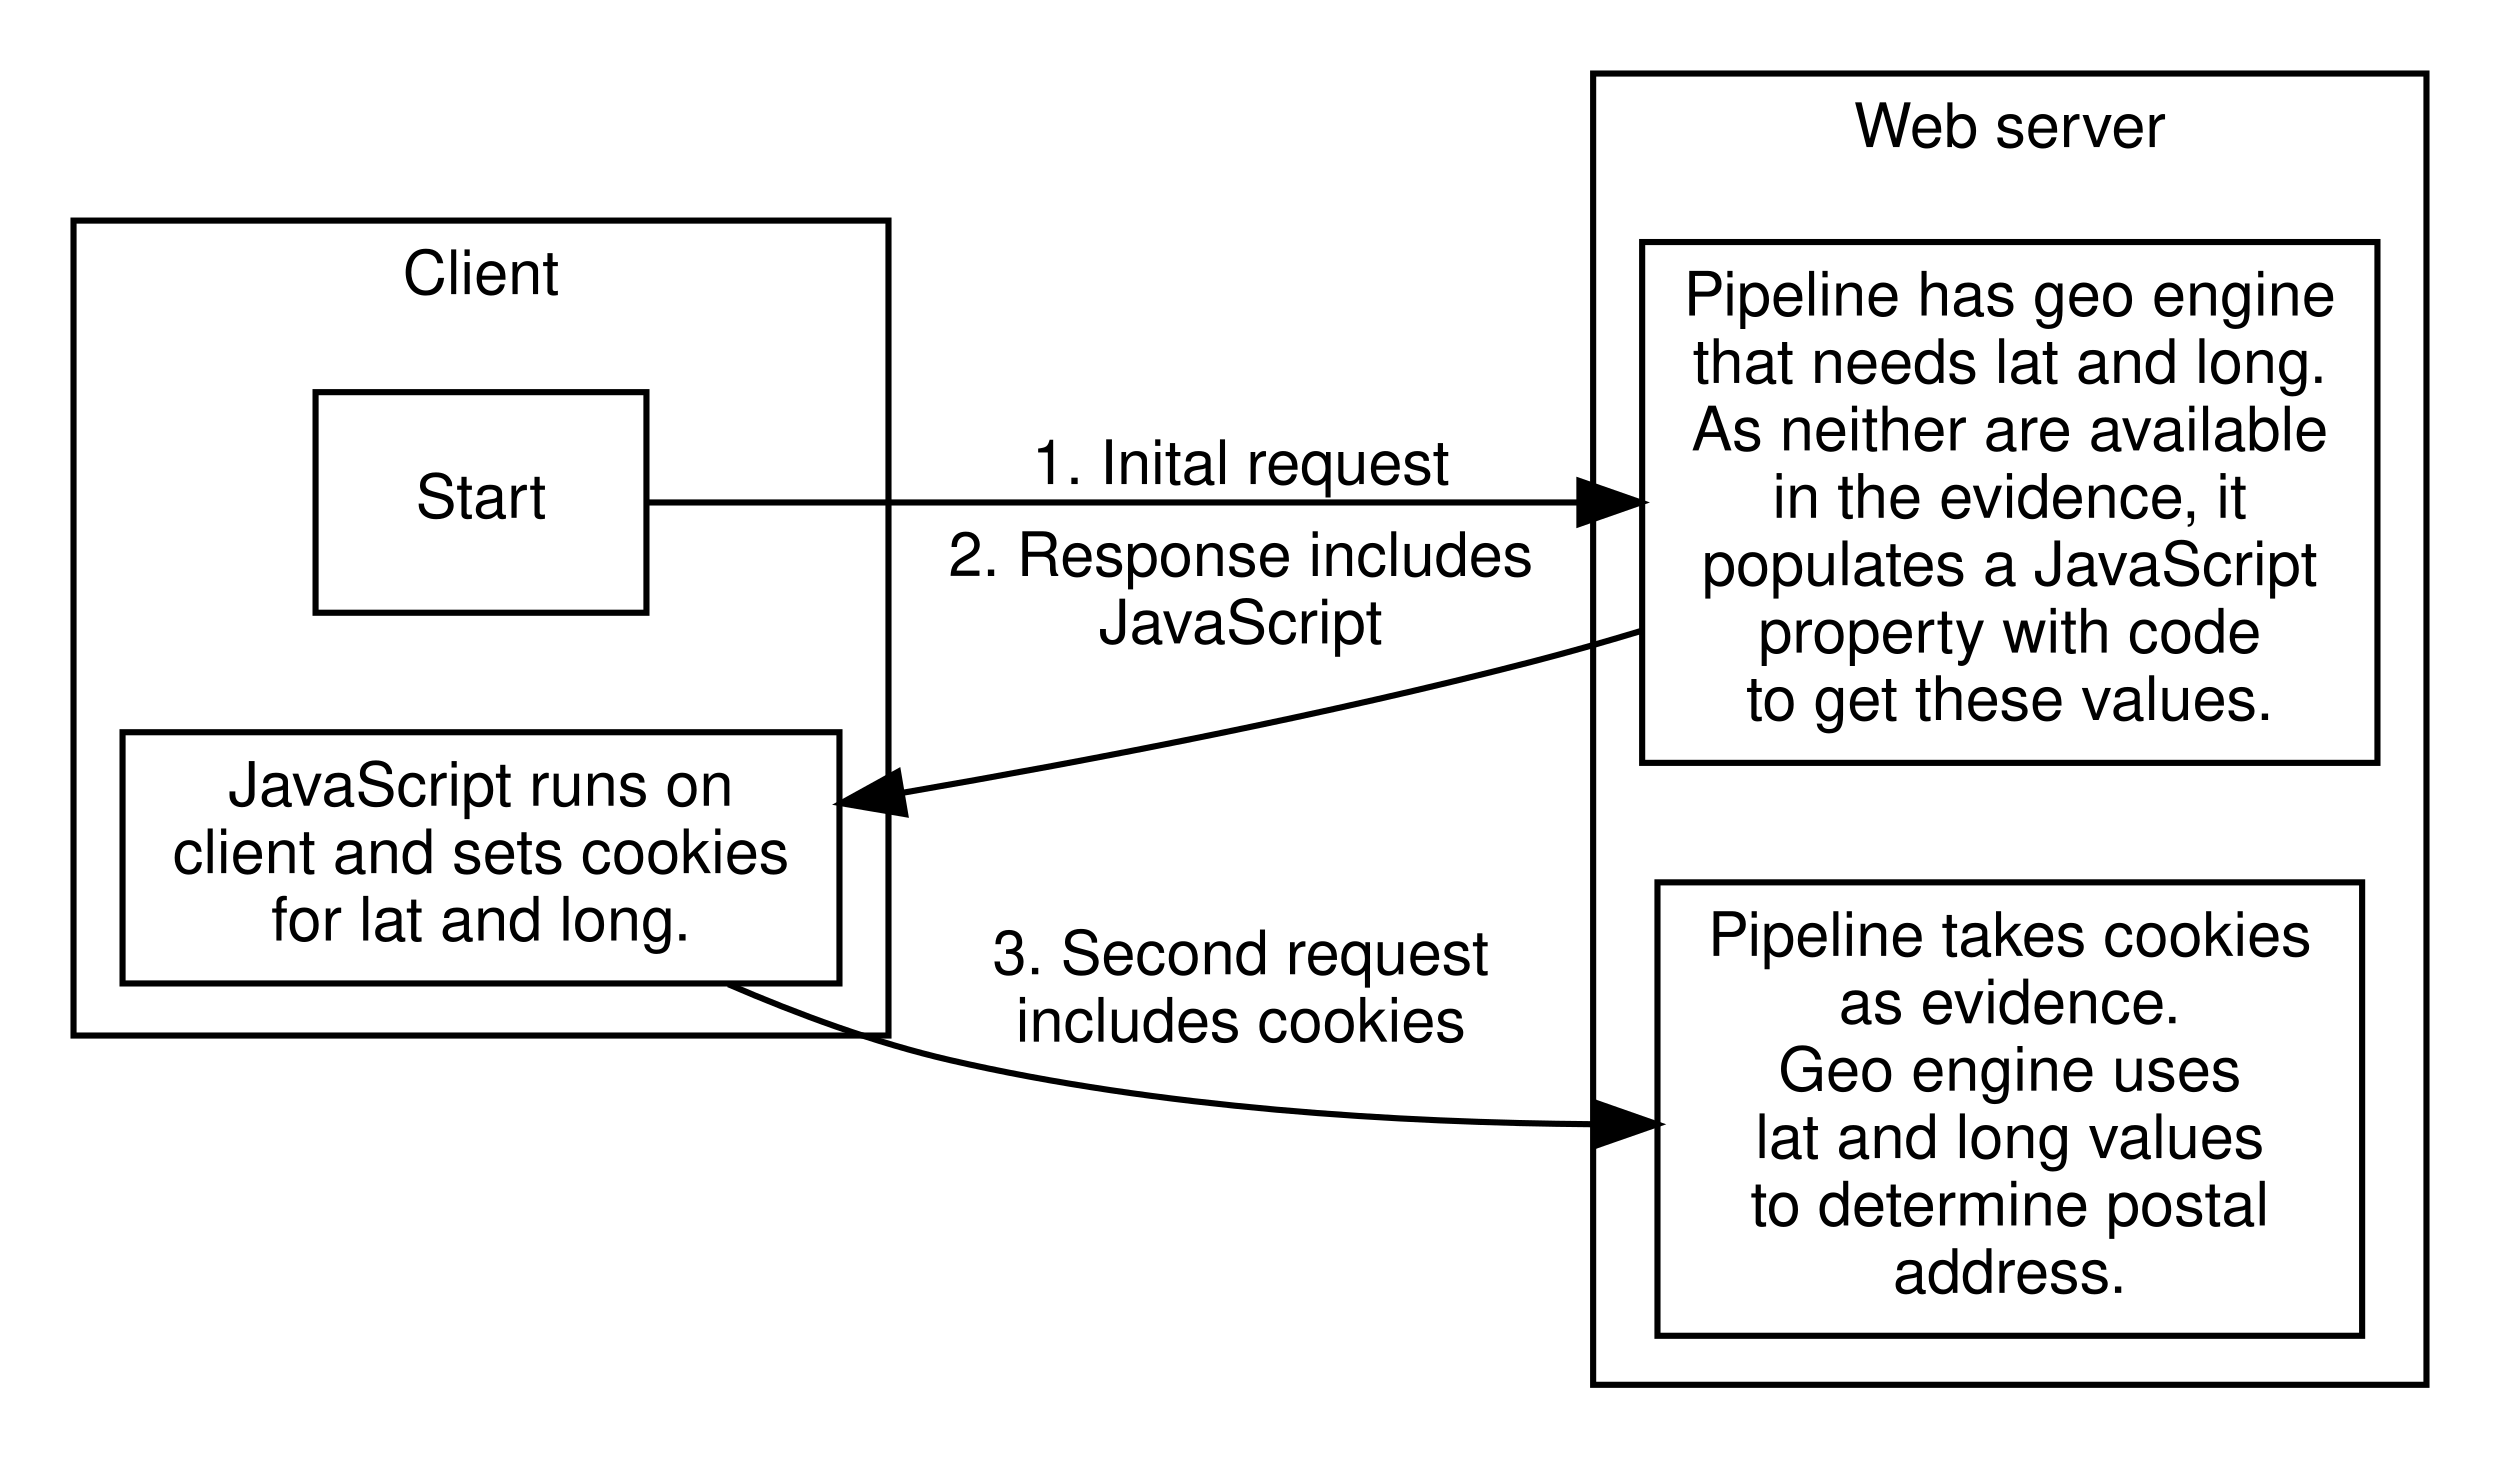
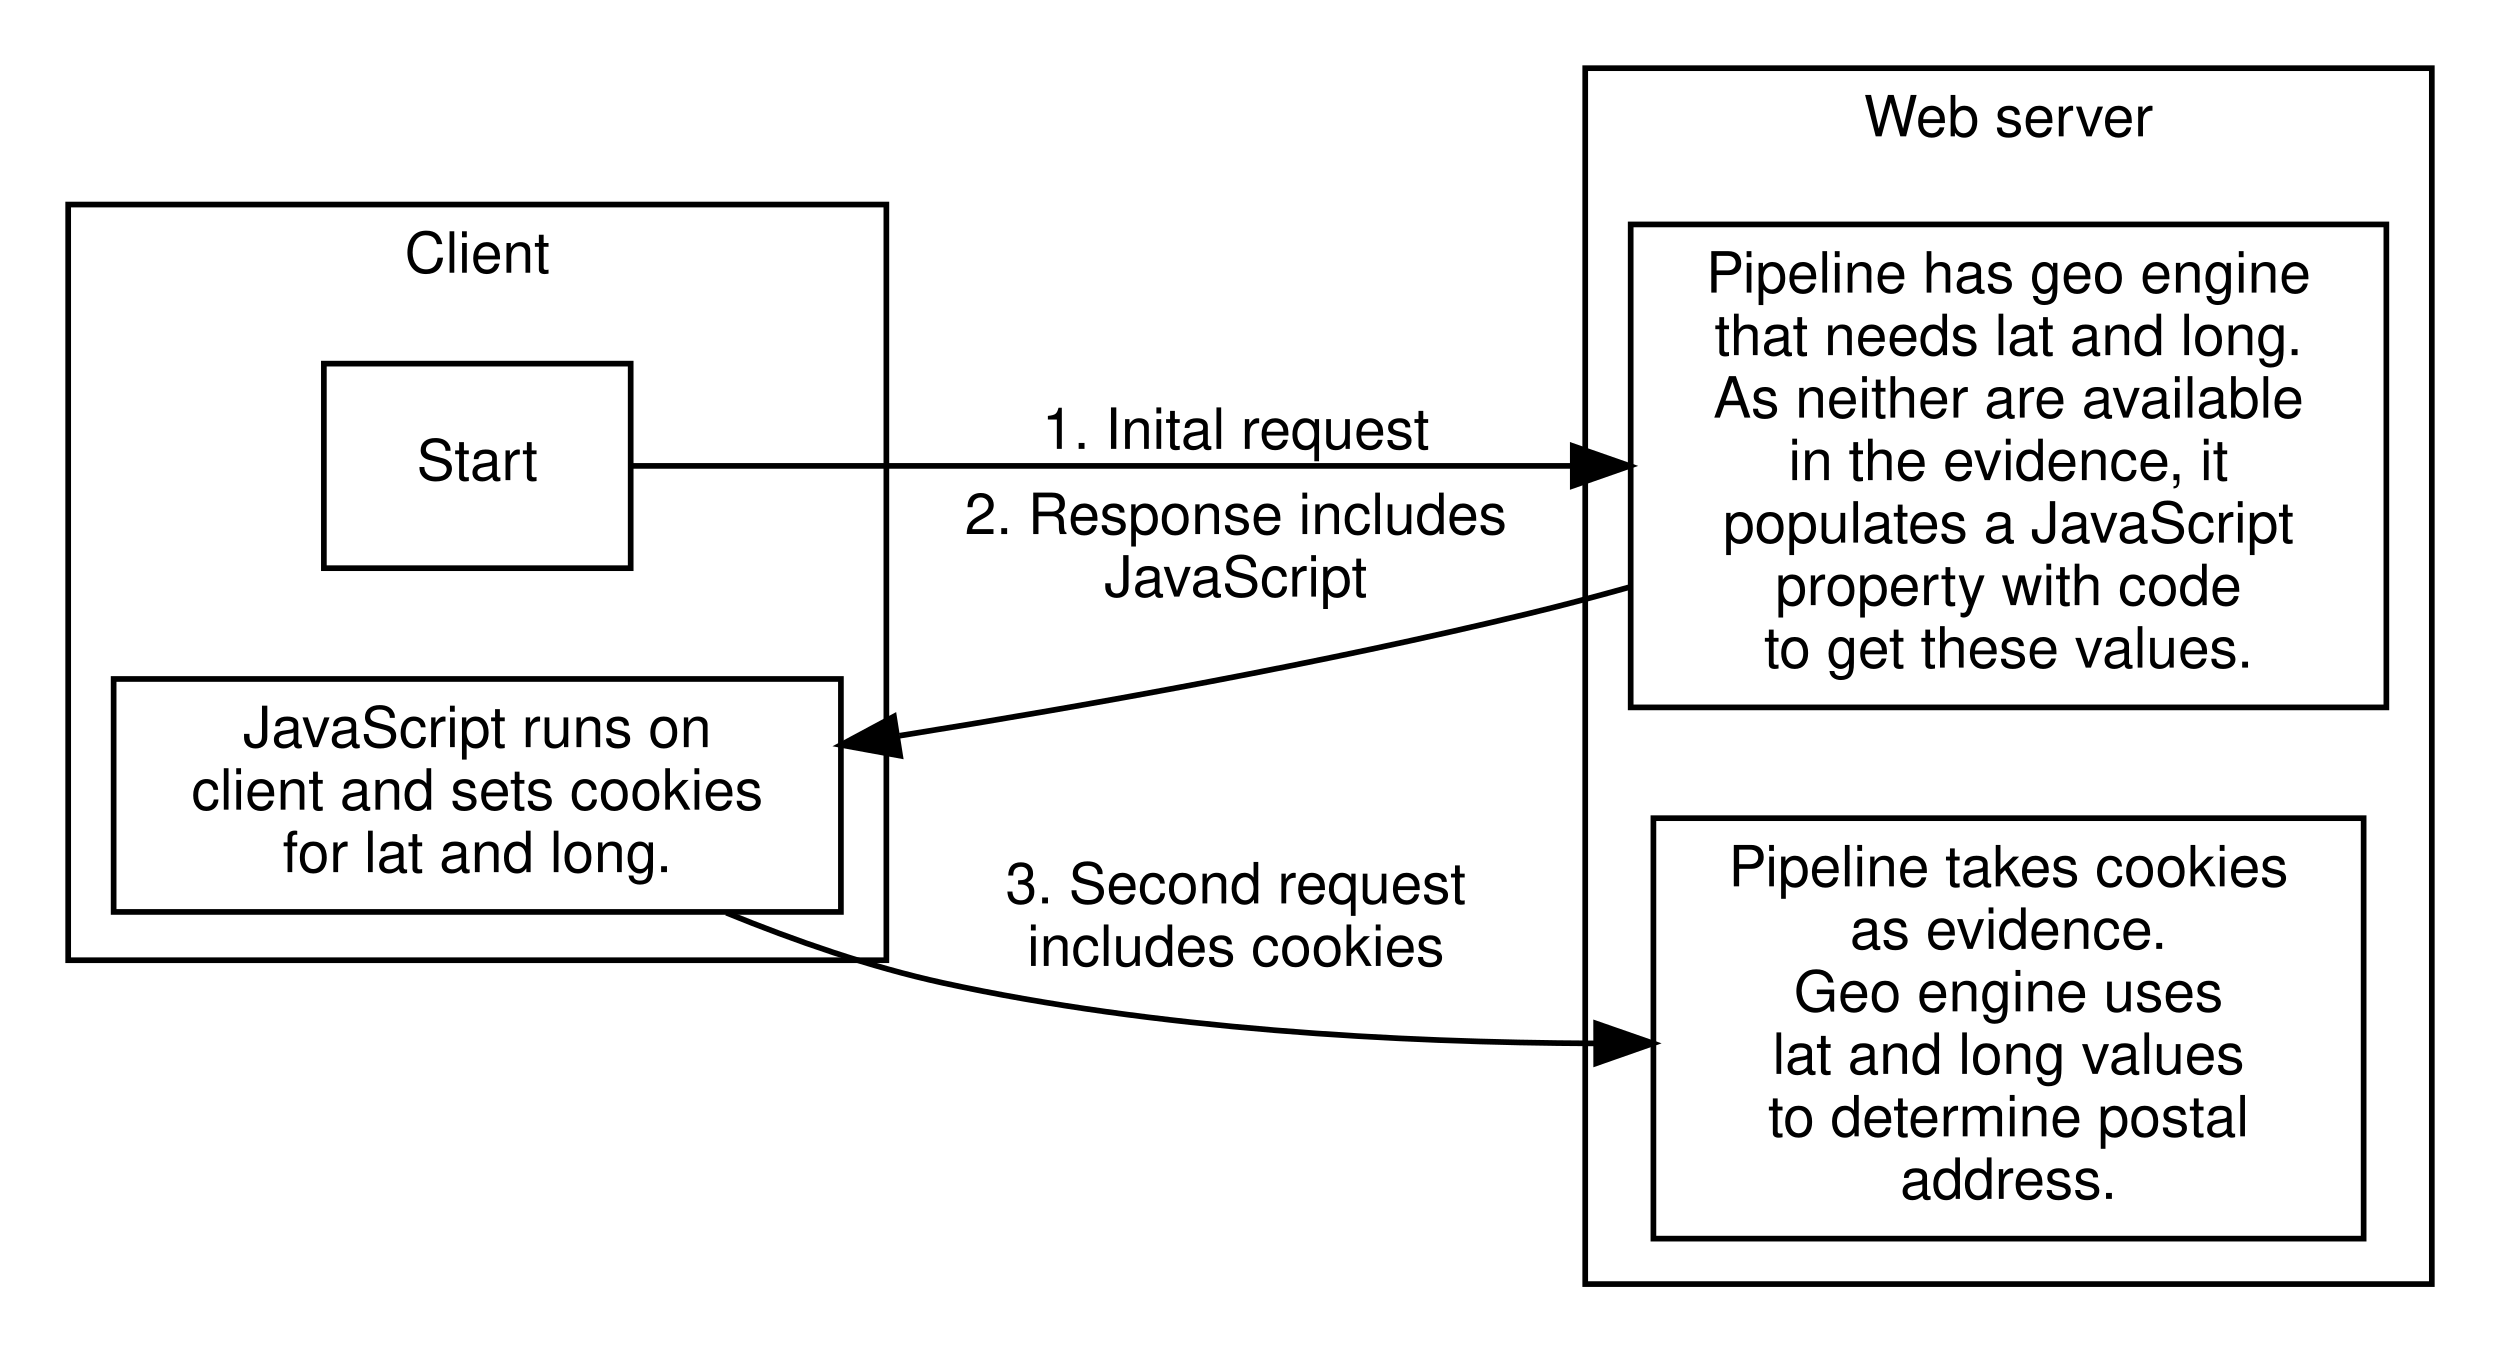
- <svg xmlns="http://www.w3.org/2000/svg" width="408pt" height="238pt" viewBox="0.00 0.00 408.00 238.00">
+ <svg xmlns="http://www.w3.org/2000/svg" width="440pt" height="238pt" viewBox="0.00 0.00 440.00 238.00">
  <g id="graph0" class="graph" transform="scale(1 1) rotate(0) translate(4 234)">
    <g id="clust1" class="cluster">
-       <polygon fill="transparent" stroke="#000000" points="256,-8 256,-222 392,-222 392,-8 256,-8" />
-       <text text-anchor="middle" x="324" y="-210" font-family="Helvetica,sans-Serif" font-size="10.00" fill="#000000">Web server</text>
+       <polygon fill="transparent" stroke="black" points="275,-8 275,-222 424,-222 424,-8 275,-8" />
+       <text text-anchor="middle" x="349.5" y="-210" font-family="Helvetica,sans-Serif" font-size="10.00">Web server</text>
    </g>
    <g id="clust2" class="cluster">
-       <polygon fill="transparent" stroke="#000000" points="8,-65 8,-198 141,-198 141,-65 8,-65" />
-       <text text-anchor="middle" x="74.5" y="-186" font-family="Helvetica,sans-Serif" font-size="10.00" fill="#000000">Client</text>
+       <polygon fill="transparent" stroke="black" points="8,-65 8,-198 152,-198 152,-65 8,-65" />
+       <text text-anchor="middle" x="80" y="-186" font-family="Helvetica,sans-Serif" font-size="10.00">Client</text>
    </g>
    <g id="node1" class="node">
-       <polygon fill="none" stroke="#000000" points="264,-109.5 264,-194.5 384,-194.5 384,-109.5 264,-109.5" />
-       <text text-anchor="middle" x="324" y="-182.5" font-family="Helvetica,sans-Serif" font-size="10.00" fill="#000000">Pipeline has geo engine</text>
-       <text text-anchor="middle" x="324" y="-171.5" font-family="Helvetica,sans-Serif" font-size="10.00" fill="#000000">that needs lat and long.</text>
-       <text text-anchor="middle" x="324" y="-160.5" font-family="Helvetica,sans-Serif" font-size="10.00" fill="#000000">As neither are available</text>
-       <text text-anchor="middle" x="324" y="-149.5" font-family="Helvetica,sans-Serif" font-size="10.00" fill="#000000">in the evidence, it</text>
-       <text text-anchor="middle" x="324" y="-138.5" font-family="Helvetica,sans-Serif" font-size="10.00" fill="#000000">populates a JavaScript</text>
-       <text text-anchor="middle" x="324" y="-127.5" font-family="Helvetica,sans-Serif" font-size="10.00" fill="#000000">property with code</text>
-       <text text-anchor="middle" x="324" y="-116.5" font-family="Helvetica,sans-Serif" font-size="10.00" fill="#000000">to get these values.</text>
+       <polygon fill="none" stroke="black" points="283,-109.5 283,-194.5 416,-194.5 416,-109.5 283,-109.5" />
+       <text text-anchor="middle" x="349.5" y="-182.5" font-family="Helvetica,sans-Serif" font-size="10.00">Pipeline has geo engine</text>
+       <text text-anchor="middle" x="349.5" y="-171.5" font-family="Helvetica,sans-Serif" font-size="10.00">that needs lat and long.</text>
+       <text text-anchor="middle" x="349.5" y="-160.5" font-family="Helvetica,sans-Serif" font-size="10.00">As neither are available</text>
+       <text text-anchor="middle" x="349.5" y="-149.5" font-family="Helvetica,sans-Serif" font-size="10.00">in the evidence, it</text>
+       <text text-anchor="middle" x="349.5" y="-138.5" font-family="Helvetica,sans-Serif" font-size="10.00">populates a JavaScript</text>
+       <text text-anchor="middle" x="349.5" y="-127.5" font-family="Helvetica,sans-Serif" font-size="10.00">property with code</text>
+       <text text-anchor="middle" x="349.5" y="-116.5" font-family="Helvetica,sans-Serif" font-size="10.00">to get these values.</text>
    </g>
    <g id="node4" class="node">
-       <polygon fill="none" stroke="#000000" points="16,-73.5 16,-114.5 133,-114.5 133,-73.5 16,-73.5" />
-       <text text-anchor="middle" x="74.5" y="-102.5" font-family="Helvetica,sans-Serif" font-size="10.00" fill="#000000">JavaScript runs on</text>
-       <text text-anchor="middle" x="74.5" y="-91.5" font-family="Helvetica,sans-Serif" font-size="10.00" fill="#000000">client and sets cookies</text>
-       <text text-anchor="middle" x="74.5" y="-80.5" font-family="Helvetica,sans-Serif" font-size="10.00" fill="#000000">for lat and long.</text>
+       <polygon fill="none" stroke="black" points="16,-73.5 16,-114.5 144,-114.5 144,-73.5 16,-73.5" />
+       <text text-anchor="middle" x="80" y="-102.5" font-family="Helvetica,sans-Serif" font-size="10.00">JavaScript runs on</text>
+       <text text-anchor="middle" x="80" y="-91.5" font-family="Helvetica,sans-Serif" font-size="10.00">client and sets cookies</text>
+       <text text-anchor="middle" x="80" y="-80.5" font-family="Helvetica,sans-Serif" font-size="10.00">for lat and long.</text>
    </g>
    <g id="edge2" class="edge">
-       <path fill="none" stroke="#000000" d="M263.777,-131.017C257.803,-129.21 251.804,-127.501 246,-126 212.529,-117.342 174.81,-110.043 143.285,-104.613" />
-       <polygon fill="#000000" stroke="#000000" points="143.726,-101.137 133.281,-102.916 142.555,-108.039 143.726,-101.137" />
-       <text text-anchor="middle" x="198.5" y="-140" font-family="Helvetica,sans-Serif" font-size="10.00" fill="#000000">2. Response includes</text>
-       <text text-anchor="middle" x="198.5" y="-129" font-family="Helvetica,sans-Serif" font-size="10.00" fill="#000000">JavaScript</text>
+       <path fill="none" stroke="black" d="M282.63,-130.62C276.7,-128.96 270.76,-127.39 265,-126 228.87,-117.27 188.2,-109.94 154.3,-104.51" />
+       <polygon fill="black" stroke="black" points="154.43,-100.99 144.01,-102.89 153.34,-107.9 154.43,-100.99" />
+       <text text-anchor="middle" x="213.5" y="-140" font-family="Helvetica,sans-Serif" font-size="10.00">2. Response includes</text>
+       <text text-anchor="middle" x="213.5" y="-129" font-family="Helvetica,sans-Serif" font-size="10.00">JavaScript</text>
    </g>
    <g id="node2" class="node">
-       <polygon fill="none" stroke="#000000" points="266.5,-16 266.5,-90 381.5,-90 381.5,-16 266.5,-16" />
-       <text text-anchor="middle" x="324" y="-78" font-family="Helvetica,sans-Serif" font-size="10.00" fill="#000000">Pipeline takes cookies</text>
-       <text text-anchor="middle" x="324" y="-67" font-family="Helvetica,sans-Serif" font-size="10.00" fill="#000000">as evidence.</text>
-       <text text-anchor="middle" x="324" y="-56" font-family="Helvetica,sans-Serif" font-size="10.00" fill="#000000">Geo engine uses</text>
-       <text text-anchor="middle" x="324" y="-45" font-family="Helvetica,sans-Serif" font-size="10.00" fill="#000000">lat and long values</text>
-       <text text-anchor="middle" x="324" y="-34" font-family="Helvetica,sans-Serif" font-size="10.00" fill="#000000">to determine postal</text>
-       <text text-anchor="middle" x="324" y="-23" font-family="Helvetica,sans-Serif" font-size="10.00" fill="#000000">address.</text>
+       <polygon fill="none" stroke="black" points="287,-16 287,-90 412,-90 412,-16 287,-16" />
+       <text text-anchor="middle" x="349.5" y="-78" font-family="Helvetica,sans-Serif" font-size="10.00">Pipeline takes cookies</text>
+       <text text-anchor="middle" x="349.5" y="-67" font-family="Helvetica,sans-Serif" font-size="10.00">as evidence.</text>
+       <text text-anchor="middle" x="349.5" y="-56" font-family="Helvetica,sans-Serif" font-size="10.00">Geo engine uses</text>
+       <text text-anchor="middle" x="349.5" y="-45" font-family="Helvetica,sans-Serif" font-size="10.00">lat and long values</text>
+       <text text-anchor="middle" x="349.5" y="-34" font-family="Helvetica,sans-Serif" font-size="10.00">to determine postal</text>
+       <text text-anchor="middle" x="349.5" y="-23" font-family="Helvetica,sans-Serif" font-size="10.00">address.</text>
    </g>
    <g id="node3" class="node">
-       <polygon fill="none" stroke="#000000" points="47.5,-134 47.5,-170 101.5,-170 101.5,-134 47.5,-134" />
-       <text text-anchor="middle" x="74.5" y="-149.5" font-family="Helvetica,sans-Serif" font-size="10.00" fill="#000000">Start</text>
+       <polygon fill="none" stroke="black" points="53,-134 53,-170 107,-170 107,-134 53,-134" />
+       <text text-anchor="middle" x="80" y="-149.5" font-family="Helvetica,sans-Serif" font-size="10.00">Start</text>
    </g>
    <g id="edge1" class="edge">
-       <path fill="none" stroke="#000000" d="M101.676,-152C137.832,-152 203.062,-152 253.549,-152" />
-       <polygon fill="#000000" stroke="#000000" points="253.76,-155.5 263.76,-152 253.76,-148.5 253.76,-155.5" />
-       <text text-anchor="middle" x="198.5" y="-155" font-family="Helvetica,sans-Serif" font-size="10.00" fill="#000000">1. Inital request</text>
+       <path fill="none" stroke="black" d="M107.14,-152C145.13,-152 217.14,-152 272.65,-152" />
+       <polygon fill="black" stroke="black" points="272.81,-155.5 282.81,-152 272.81,-148.5 272.81,-155.5" />
+       <text text-anchor="middle" x="213.5" y="-155" font-family="Helvetica,sans-Serif" font-size="10.00">1. Inital request</text>
    </g>
    <g id="edge3" class="edge">
-       <path fill="none" stroke="#000000" d="M114.865,-73.37C126.269,-68.438 138.879,-63.796 151,-61 185.103,-53.133 223.96,-50.766 256.198,-50.524" />
-       <polygon fill="#000000" stroke="#000000" points="256.42,-54.024 266.418,-50.516 256.415,-47.024 256.42,-54.024" />
-       <text text-anchor="middle" x="198.5" y="-75" font-family="Helvetica,sans-Serif" font-size="10.00" fill="#000000">3. Second request</text>
-       <text text-anchor="middle" x="198.5" y="-64" font-family="Helvetica,sans-Serif" font-size="10.00" fill="#000000">includes cookies</text>
+       <path fill="none" stroke="black" d="M123.84,-73.35C135.91,-68.42 149.24,-63.78 162,-61 199.32,-52.86 241.81,-50.51 276.8,-50.36" />
+       <polygon fill="black" stroke="black" points="276.92,-53.86 286.93,-50.37 276.93,-46.86 276.92,-53.86" />
+       <text text-anchor="middle" x="213.5" y="-75" font-family="Helvetica,sans-Serif" font-size="10.00">3. Second request</text>
+       <text text-anchor="middle" x="213.5" y="-64" font-family="Helvetica,sans-Serif" font-size="10.00">includes cookies</text>
    </g>
  </g>
</svg>
